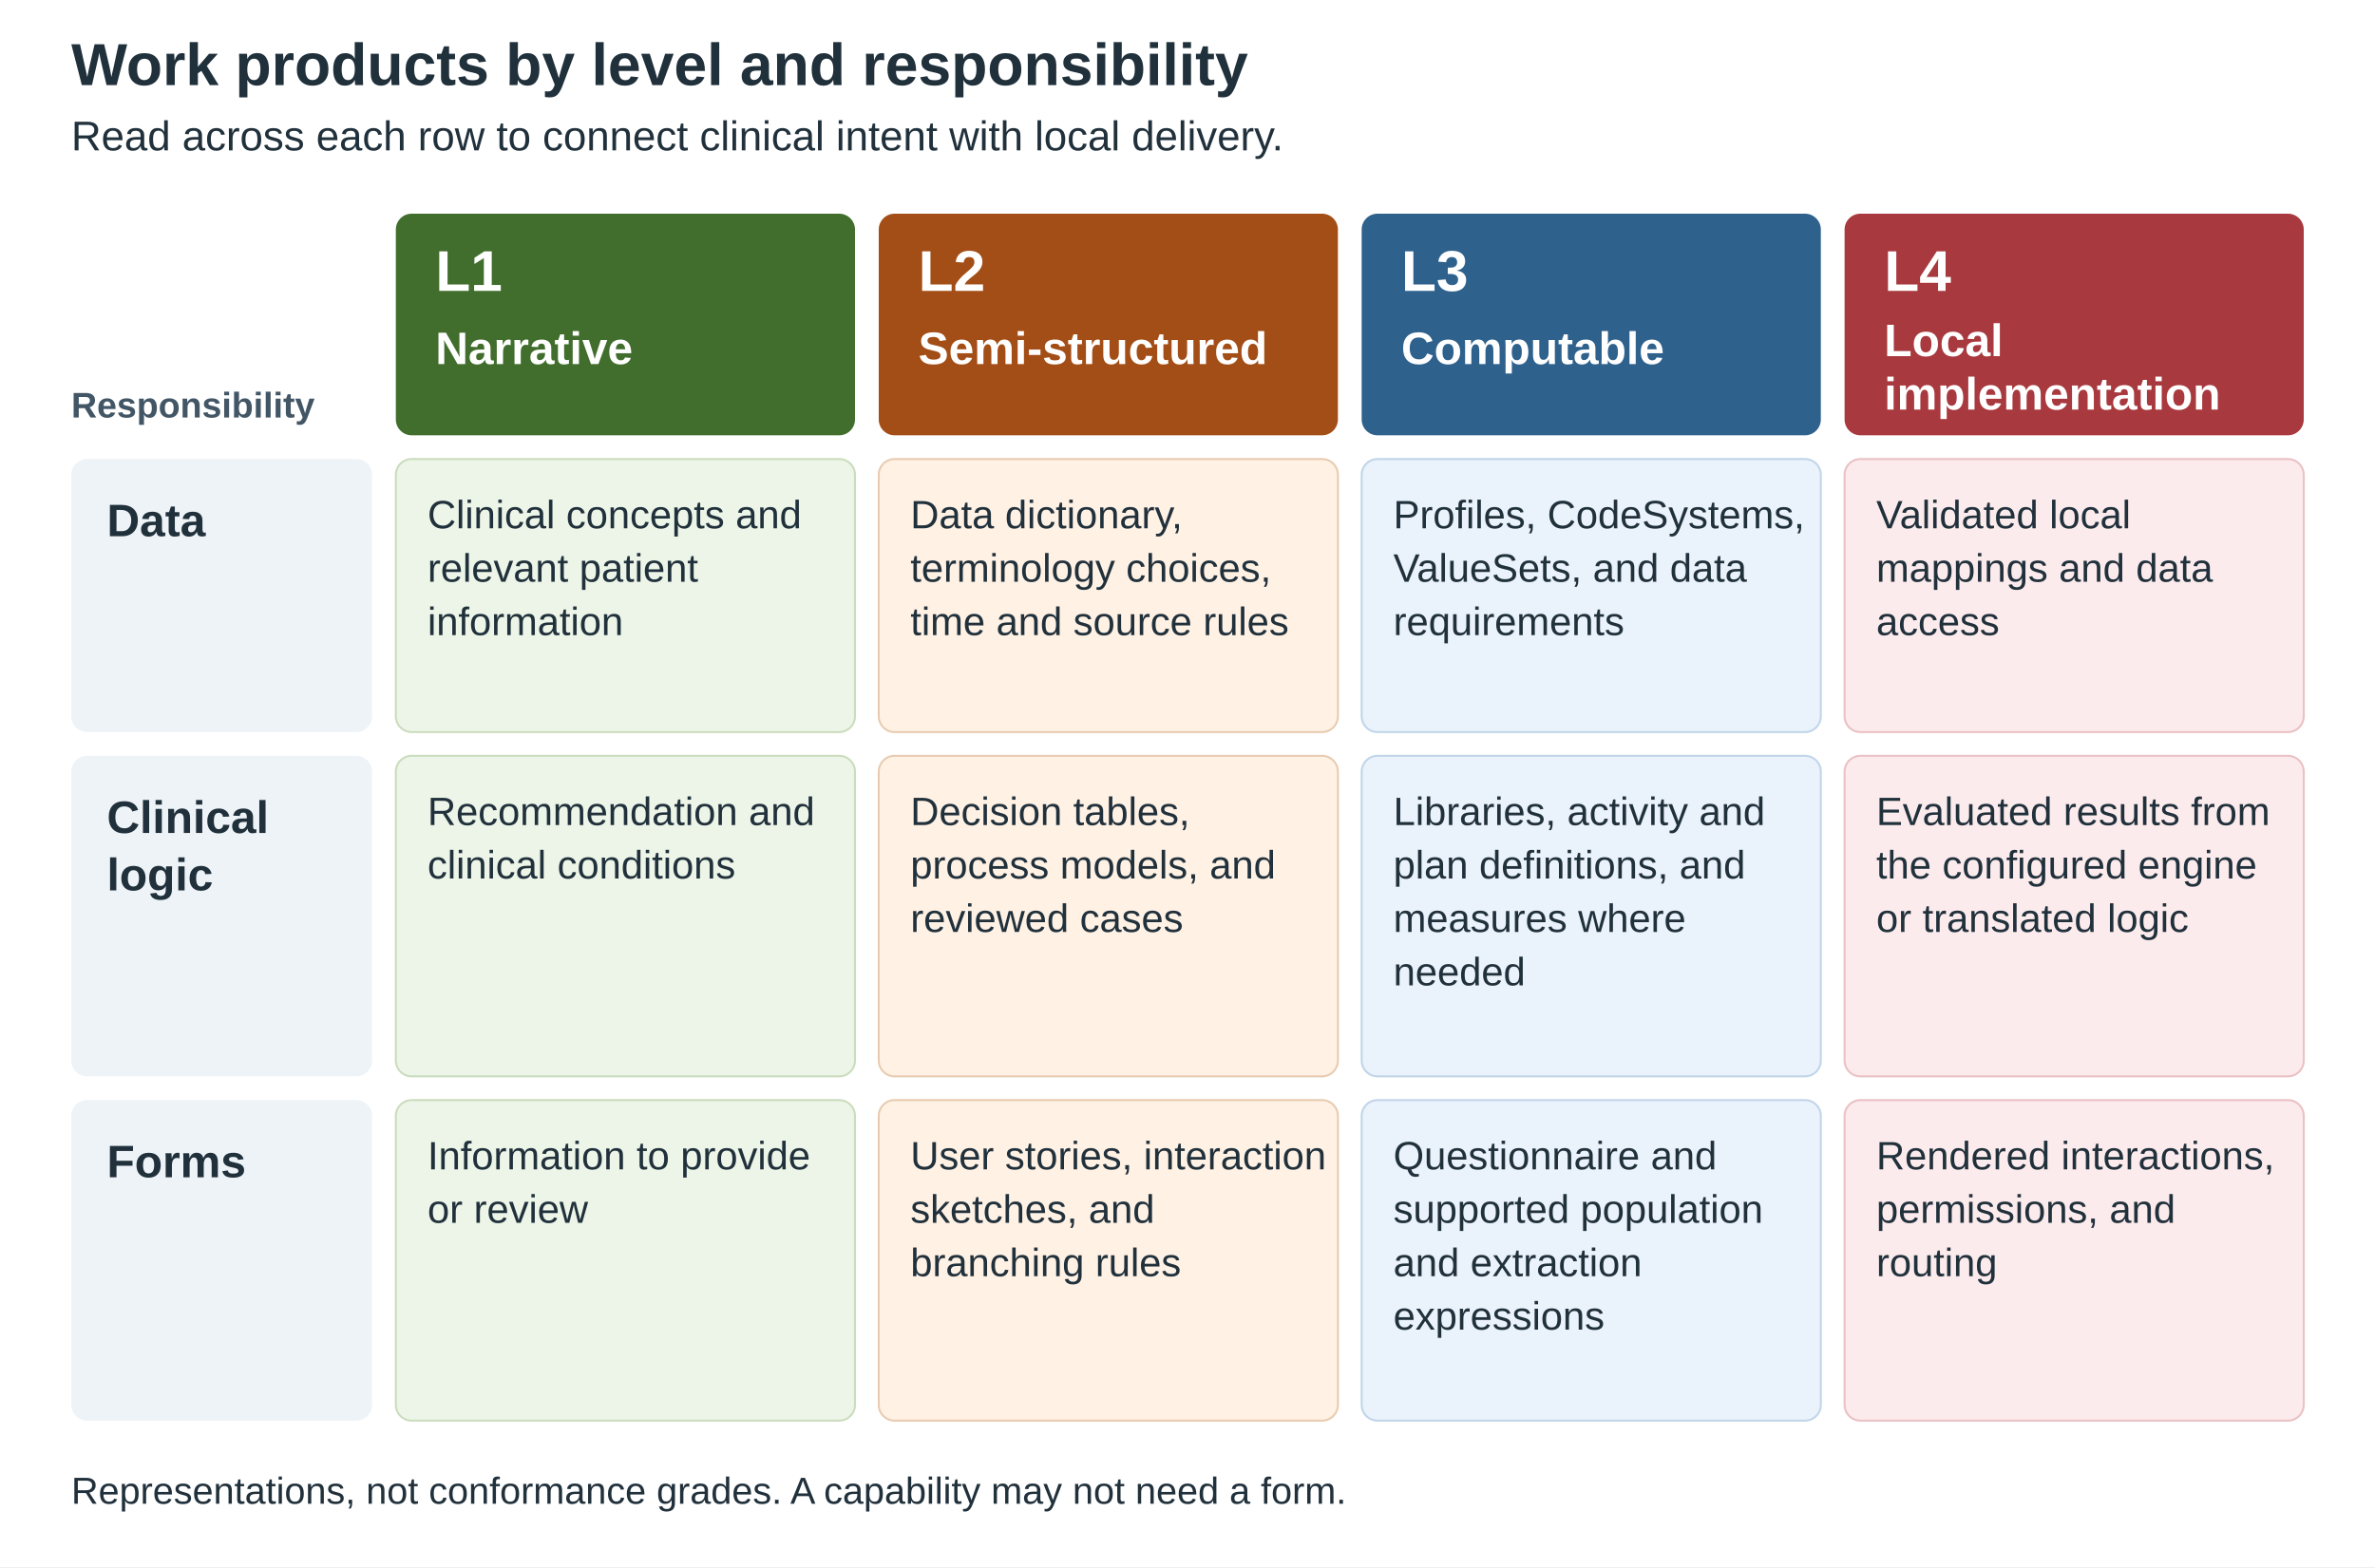
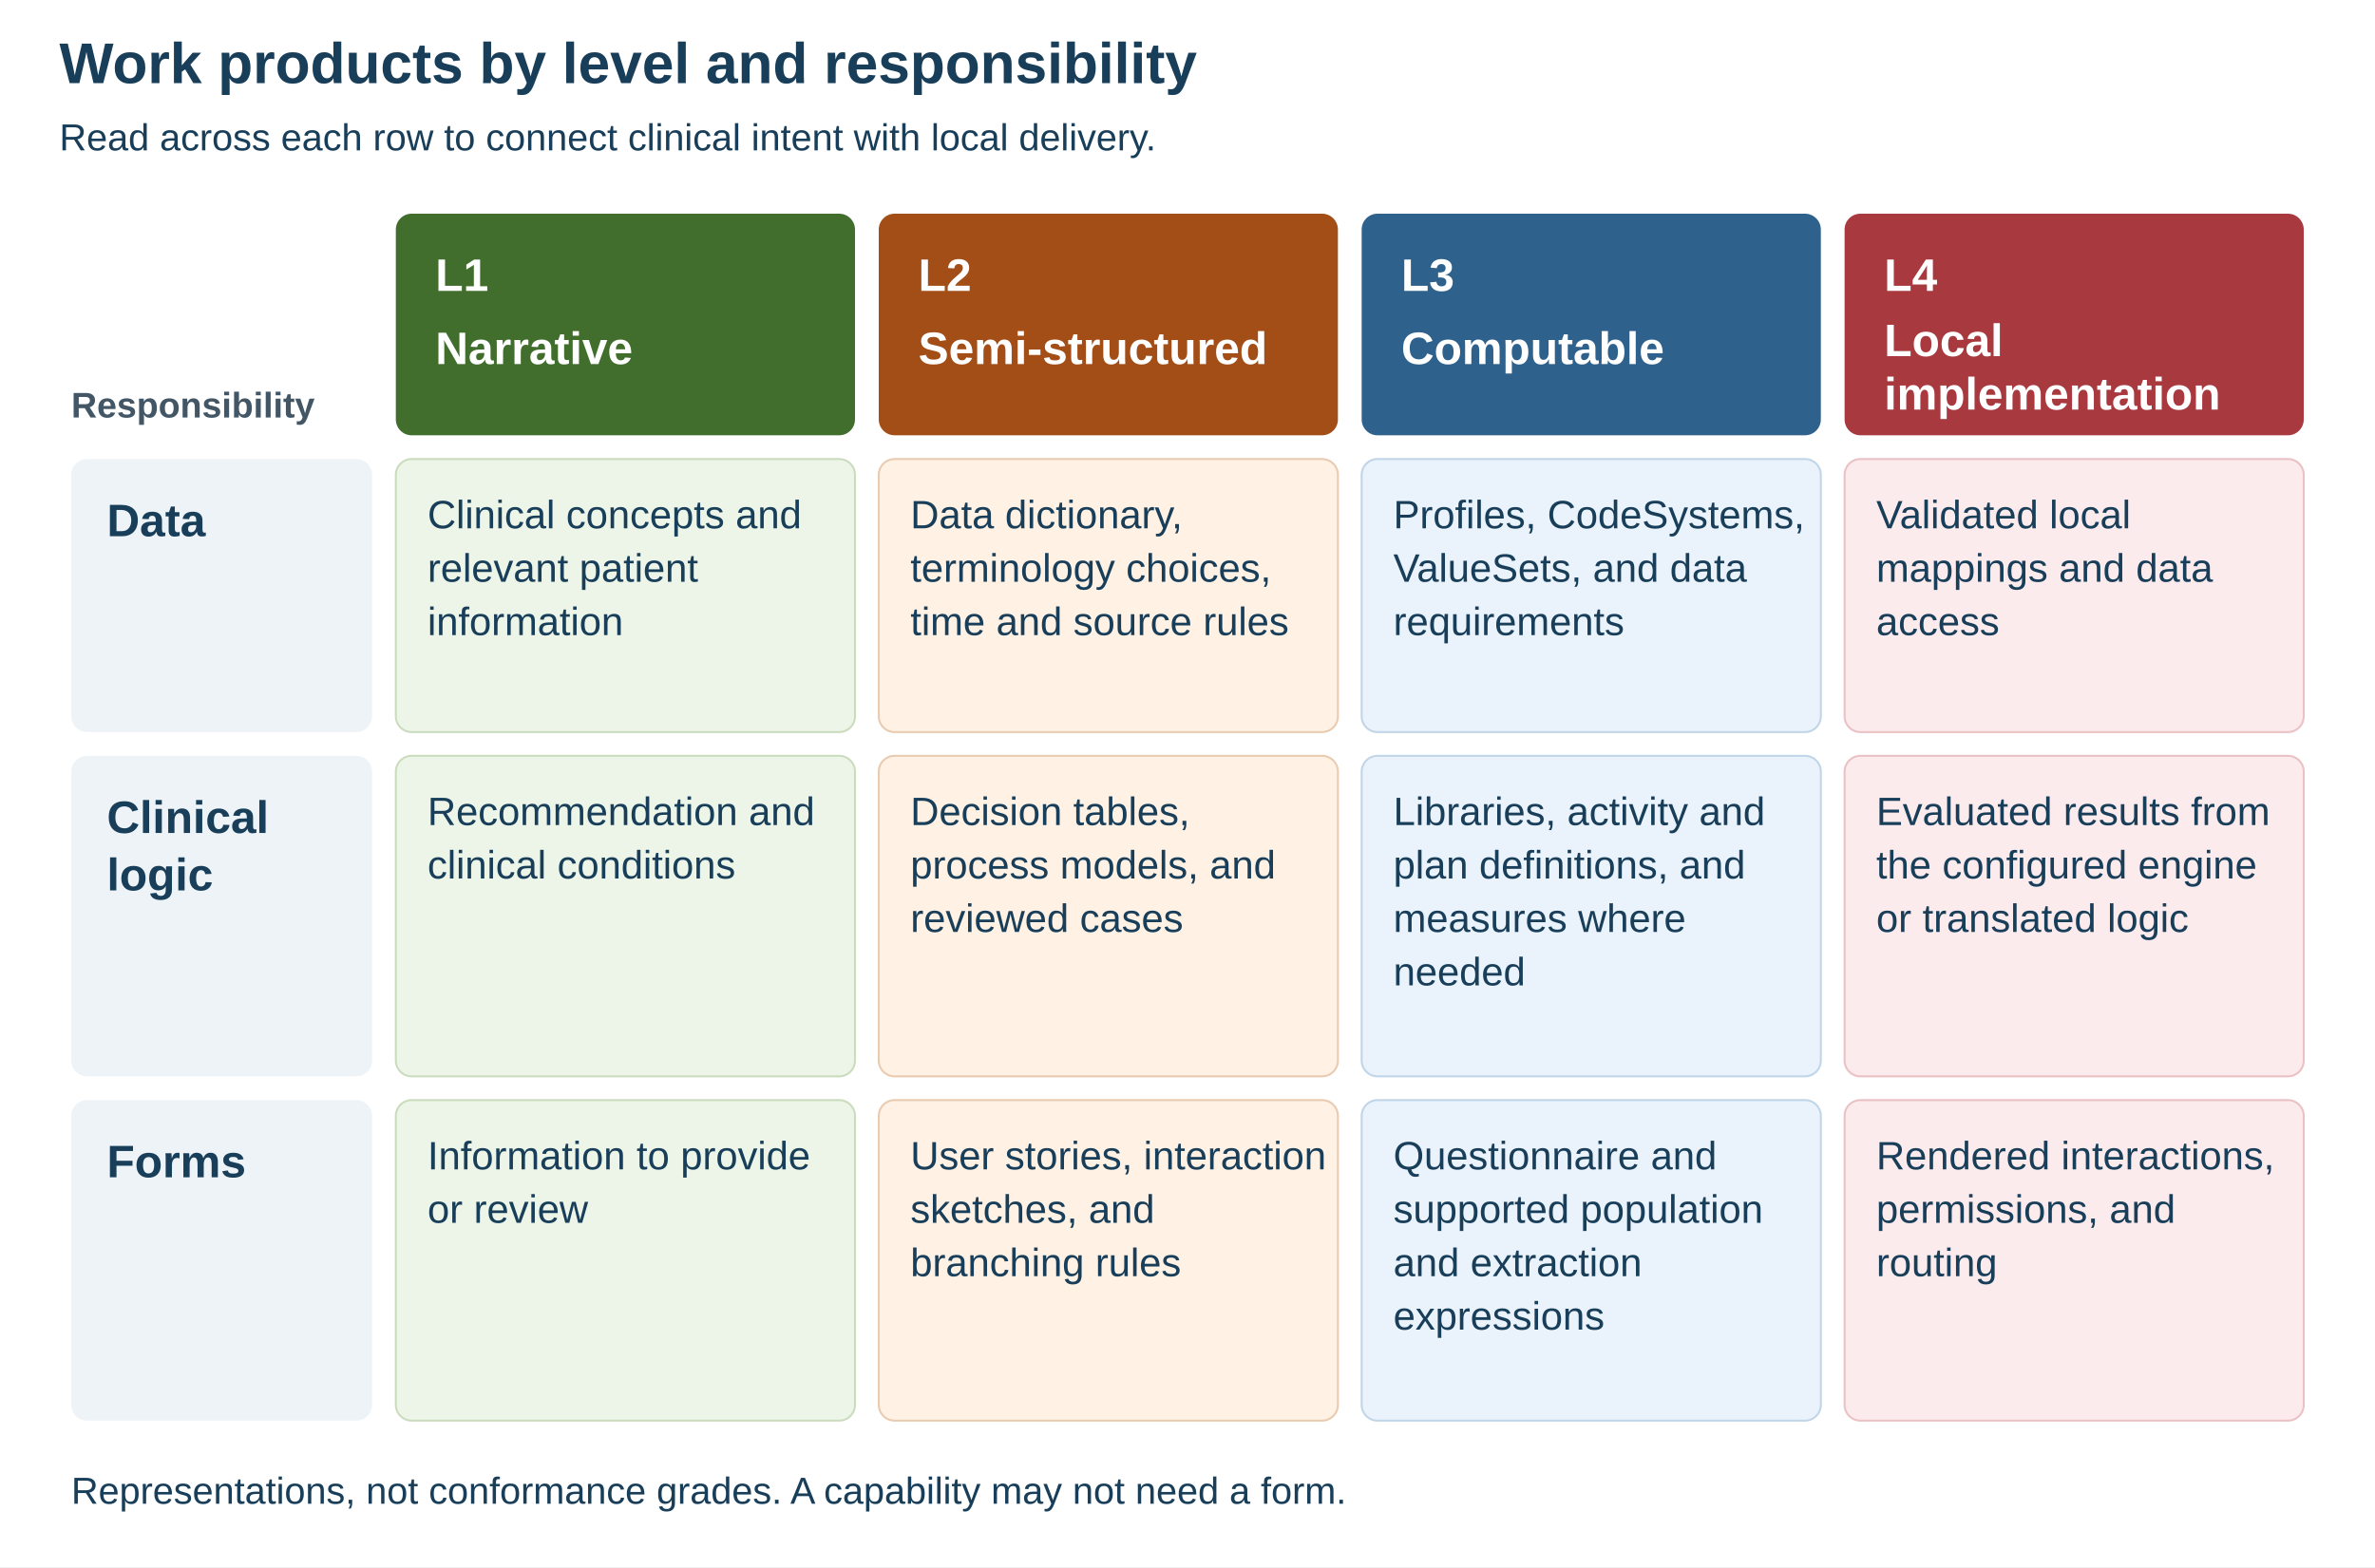
<svg xmlns="http://www.w3.org/2000/svg" viewBox="0 0 1200 792" role="img" aria-labelledby="title description">
  <rect width="1200" height="792" fill="#fff" />
-   <g font-family="Arial, Helvetica, sans-serif" fill="#21313c">
+   <g font-family="Arial, Helvetica, sans-serif" fill="#183e59">
    <g id="heading">
-       <text x="36" y="43" font-size="30" font-weight="700">Work products by level and responsibility</text>
-       <text x="36" y="76" font-size="21">Read across each row to connect clinical intent with local delivery.</text>
+       <text x="30" y="42" text-anchor="start" font-size="29" fill="#183e59" font-weight="700">Work products by level and responsibility</text>
+       <text x="30" y="76" font-size="19">Read across each row to connect clinical intent with local delivery.</text>
      <text x="36" y="211" font-size="18" font-weight="700" fill="#425666">Responsibility</text>
    </g>
    <g id="level-headings" fill="#fff">
      <g id="l1-heading">
        <rect x="200" y="108" width="232" height="112" rx="8" fill="#416e2d" />
-         <text x="220" y="147" font-size="29" font-weight="700">L1</text>
+         <text x="220" y="147" font-size="23" font-weight="700">L1</text>
        <text x="220" y="184" font-size="23" font-weight="700">Narrative</text>
      </g>
      <g id="l2-heading">
        <rect x="444" y="108" width="232" height="112" rx="8" fill="#a34e17" />
-         <text x="464" y="147" font-size="29" font-weight="700">L2</text>
+         <text x="464" y="147" font-size="23" font-weight="700">L2</text>
        <text x="464" y="184" font-size="23" font-weight="700">Semi-structured</text>
      </g>
      <g id="l3-heading">
        <rect x="688" y="108" width="232" height="112" rx="8" fill="#2f618d" />
-         <text x="708" y="147" font-size="29" font-weight="700">L3</text>
+         <text x="708" y="147" font-size="23" font-weight="700">L3</text>
        <text x="708" y="184" font-size="23" font-weight="700">Computable</text>
      </g>
      <g id="l4-heading">
        <rect x="932" y="108" width="232" height="112" rx="8" fill="#a8393e" />
-         <text x="952" y="147" font-size="29" font-weight="700">L4</text>
+         <text x="952" y="147" font-size="23" font-weight="700">L4</text>
        <text x="952" y="180" font-size="23" font-weight="700">
          <tspan x="952">Local</tspan>
          <tspan x="952" dy="27">implementation</tspan>
        </text>
      </g>
    </g>
    <g id="data-row">
      <rect x="36" y="232" width="152" height="138" rx="8" fill="#eef3f7" />
      <text x="54" y="271" font-size="23" font-weight="700">Data</text>
      <g id="data-l1">
        <rect x="200" y="232" width="232" height="138" rx="8" fill="#edf5e8" stroke="#cbdcbe" />
        <text x="216" y="267" font-size="20">
          <tspan x="216">Clinical concepts and</tspan>
          <tspan x="216" dy="27">relevant patient</tspan>
          <tspan x="216" dy="27">information</tspan>
        </text>
      </g>
      <g id="data-l2">
        <rect x="444" y="232" width="232" height="138" rx="8" fill="#fff1e4" stroke="#e8cbb1" />
        <text x="460" y="267" font-size="20">
          <tspan x="460">Data dictionary,</tspan>
          <tspan x="460" dy="27">terminology choices,</tspan>
          <tspan x="460" dy="27">time and source rules</tspan>
        </text>
      </g>
      <g id="data-l3">
        <rect x="688" y="232" width="232" height="138" rx="8" fill="#eaf2fb" stroke="#c1d5e8" />
        <text x="704" y="267" font-size="20">
          <tspan x="704">Profiles, CodeSystems,</tspan>
          <tspan x="704" dy="27">ValueSets, and data</tspan>
          <tspan x="704" dy="27">requirements</tspan>
        </text>
      </g>
      <g id="data-l4">
        <rect x="932" y="232" width="232" height="138" rx="8" fill="#fcebec" stroke="#eac1c4" />
        <text x="948" y="267" font-size="20">
          <tspan x="948">Validated local</tspan>
          <tspan x="948" dy="27">mappings and data</tspan>
          <tspan x="948" dy="27">access</tspan>
        </text>
      </g>
    </g>
    <g id="clinical-logic-row">
      <rect x="36" y="382" width="152" height="162" rx="8" fill="#eef3f7" />
      <text x="54" y="421" font-size="23" font-weight="700">
        <tspan x="54">Clinical</tspan>
        <tspan x="54" dy="29">logic</tspan>
      </text>
      <g id="logic-l1">
        <rect x="200" y="382" width="232" height="162" rx="8" fill="#edf5e8" stroke="#cbdcbe" />
        <text x="216" y="417" font-size="20">
          <tspan x="216">Recommendation and</tspan>
          <tspan x="216" dy="27">clinical conditions</tspan>
        </text>
      </g>
      <g id="logic-l2">
        <rect x="444" y="382" width="232" height="162" rx="8" fill="#fff1e4" stroke="#e8cbb1" />
        <text x="460" y="417" font-size="20">
          <tspan x="460">Decision tables,</tspan>
          <tspan x="460" dy="27">process models, and</tspan>
          <tspan x="460" dy="27">reviewed cases</tspan>
        </text>
      </g>
      <g id="logic-l3">
        <rect x="688" y="382" width="232" height="162" rx="8" fill="#eaf2fb" stroke="#c1d5e8" />
        <text x="704" y="417" font-size="20">
          <tspan x="704">Libraries, activity and</tspan>
          <tspan x="704" dy="27">plan definitions, and</tspan>
          <tspan x="704" dy="27">measures where</tspan>
          <tspan x="704" dy="27">needed</tspan>
        </text>
      </g>
      <g id="logic-l4">
        <rect x="932" y="382" width="232" height="162" rx="8" fill="#fcebec" stroke="#eac1c4" />
        <text x="948" y="417" font-size="20">
          <tspan x="948">Evaluated results from</tspan>
          <tspan x="948" dy="27">the configured engine</tspan>
          <tspan x="948" dy="27">or translated logic</tspan>
        </text>
      </g>
    </g>
    <g id="forms-row">
      <rect x="36" y="556" width="152" height="162" rx="8" fill="#eef3f7" />
      <text x="54" y="595" font-size="23" font-weight="700">Forms</text>
      <g id="forms-l1">
        <rect x="200" y="556" width="232" height="162" rx="8" fill="#edf5e8" stroke="#cbdcbe" />
        <text x="216" y="591" font-size="20">
          <tspan x="216">Information to provide</tspan>
          <tspan x="216" dy="27">or review</tspan>
        </text>
      </g>
      <g id="forms-l2">
        <rect x="444" y="556" width="232" height="162" rx="8" fill="#fff1e4" stroke="#e8cbb1" />
        <text x="460" y="591" font-size="20">
          <tspan x="460">User stories, interaction</tspan>
          <tspan x="460" dy="27">sketches, and</tspan>
          <tspan x="460" dy="27">branching rules</tspan>
        </text>
      </g>
      <g id="forms-l3">
        <rect x="688" y="556" width="232" height="162" rx="8" fill="#eaf2fb" stroke="#c1d5e8" />
        <text x="704" y="591" font-size="20">
          <tspan x="704">Questionnaire and</tspan>
          <tspan x="704" dy="27">supported population</tspan>
          <tspan x="704" dy="27">and extraction</tspan>
          <tspan x="704" dy="27">expressions</tspan>
        </text>
      </g>
      <g id="forms-l4">
        <rect x="932" y="556" width="232" height="162" rx="8" fill="#fcebec" stroke="#eac1c4" />
        <text x="948" y="591" font-size="20">
          <tspan x="948">Rendered interactions,</tspan>
          <tspan x="948" dy="27">permissions, and</tspan>
          <tspan x="948" dy="27">routing</tspan>
        </text>
      </g>
    </g>
    <text x="36" y="760" font-size="19">Representations, not conformance grades. A capability may not need a form.</text>
  </g>
</svg>
